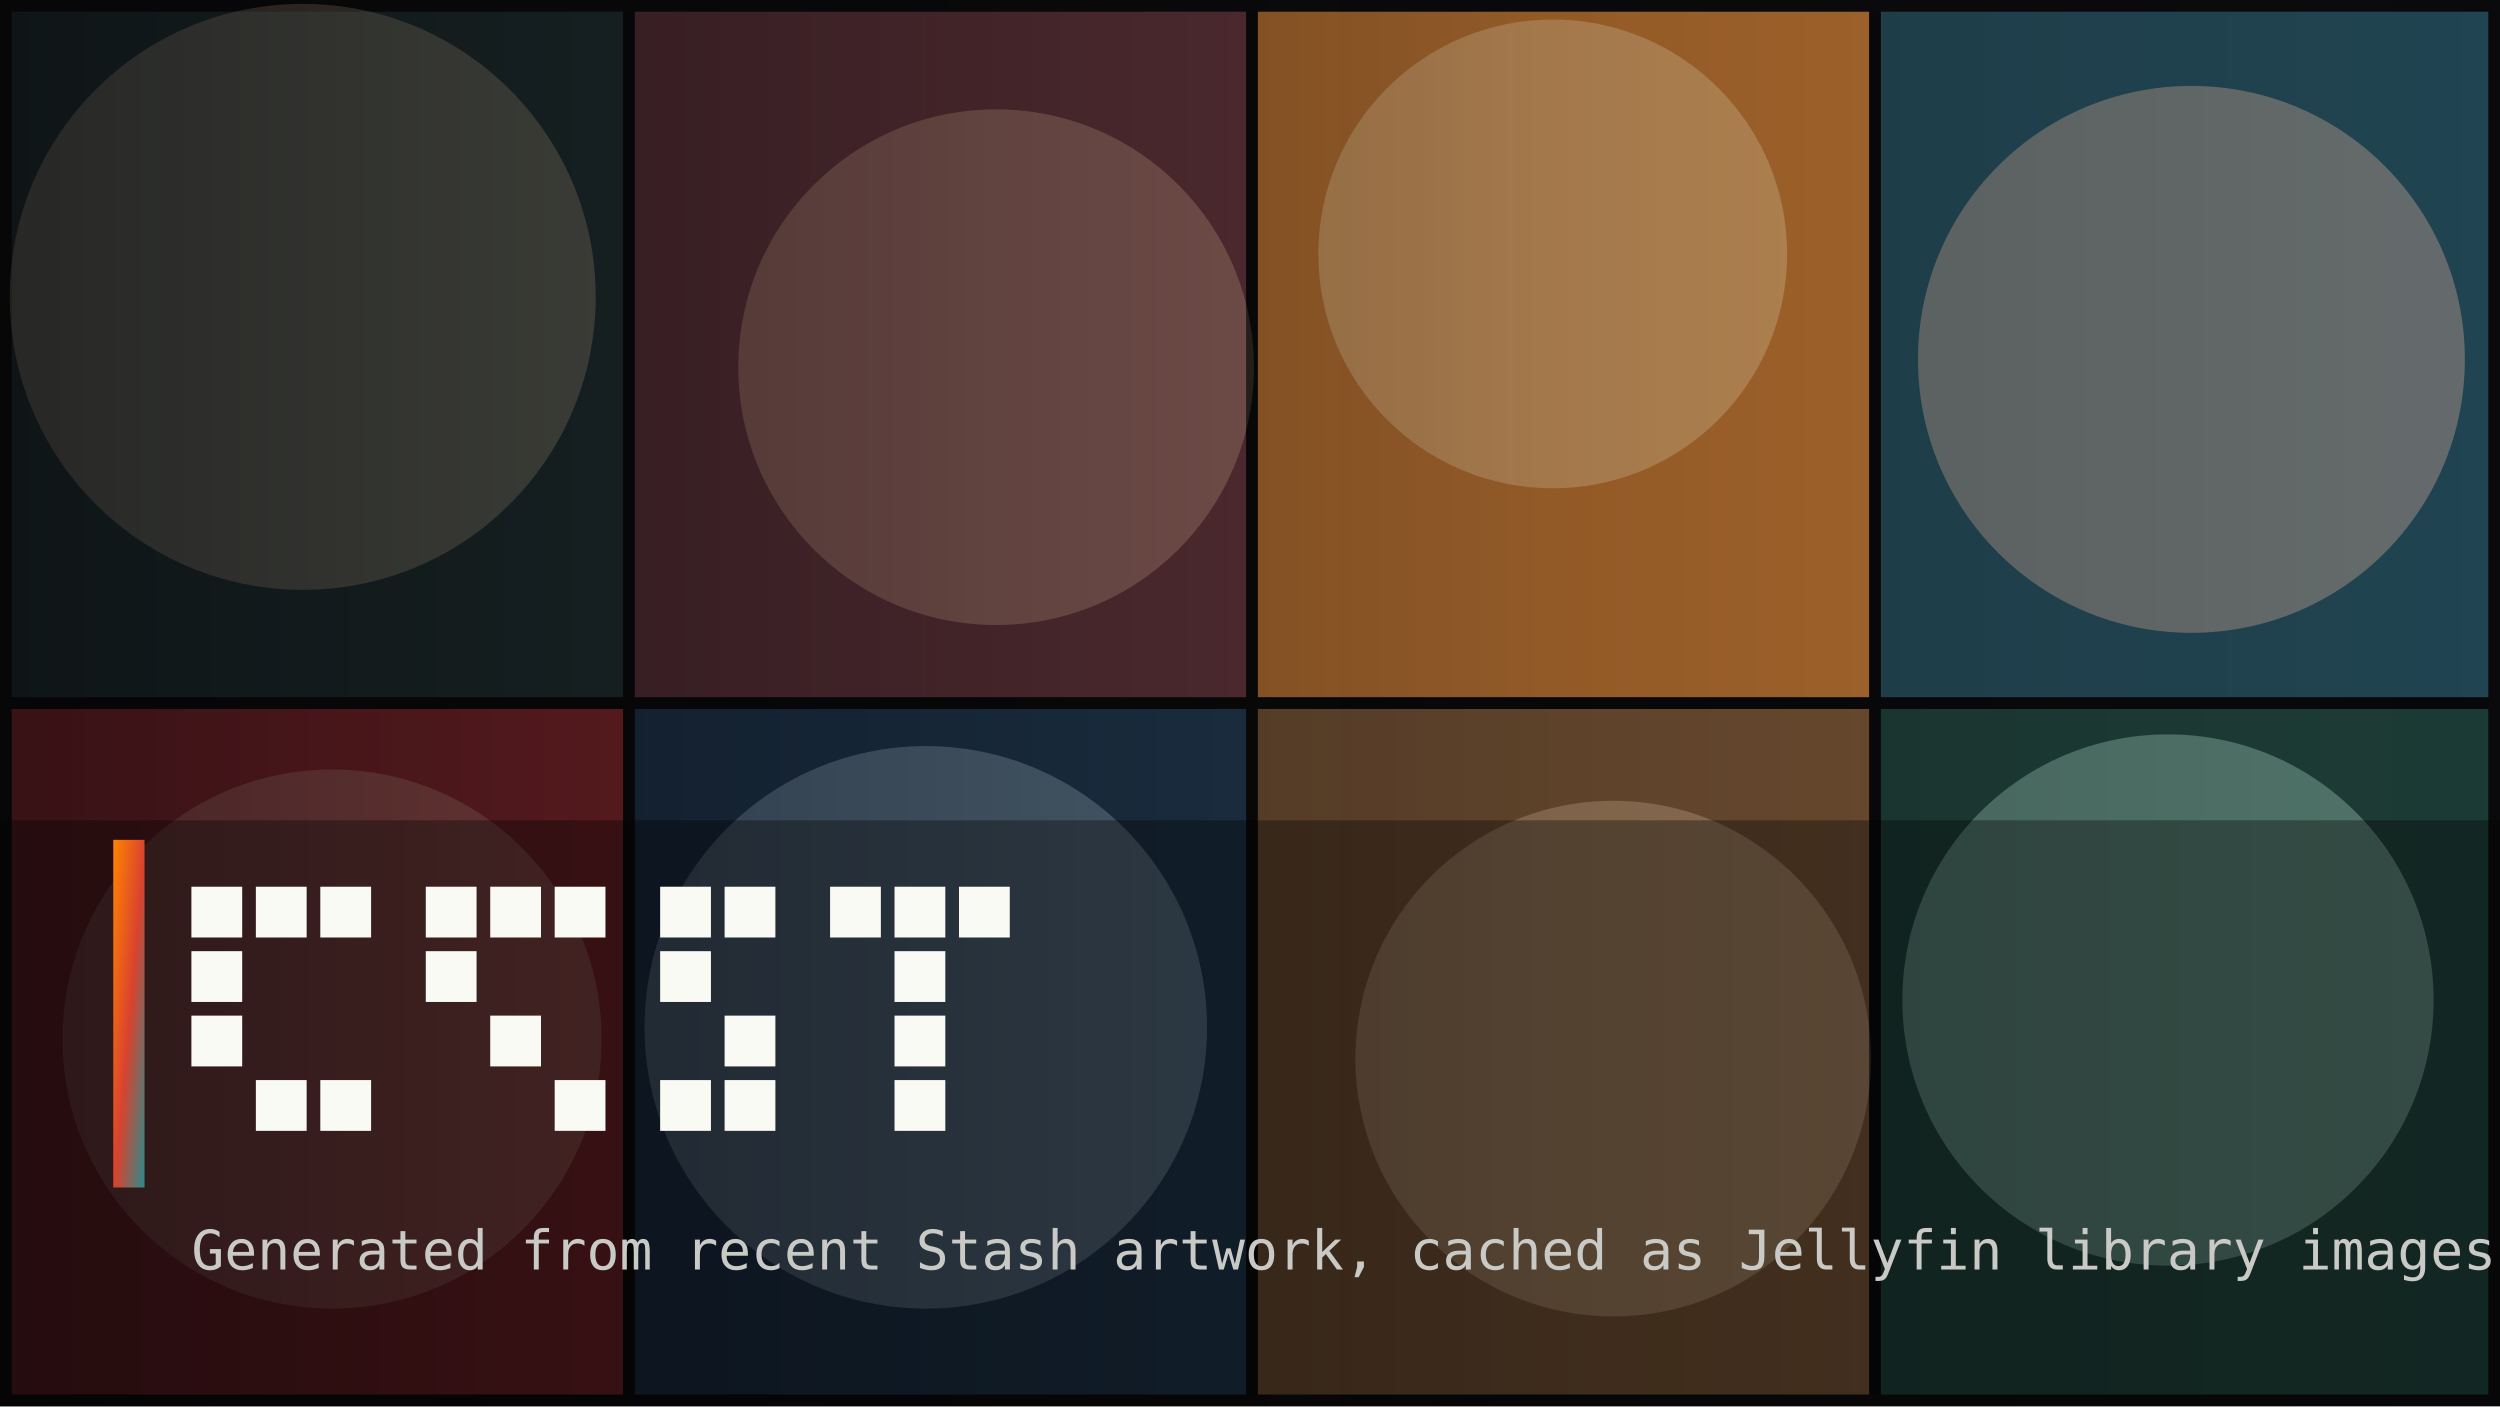
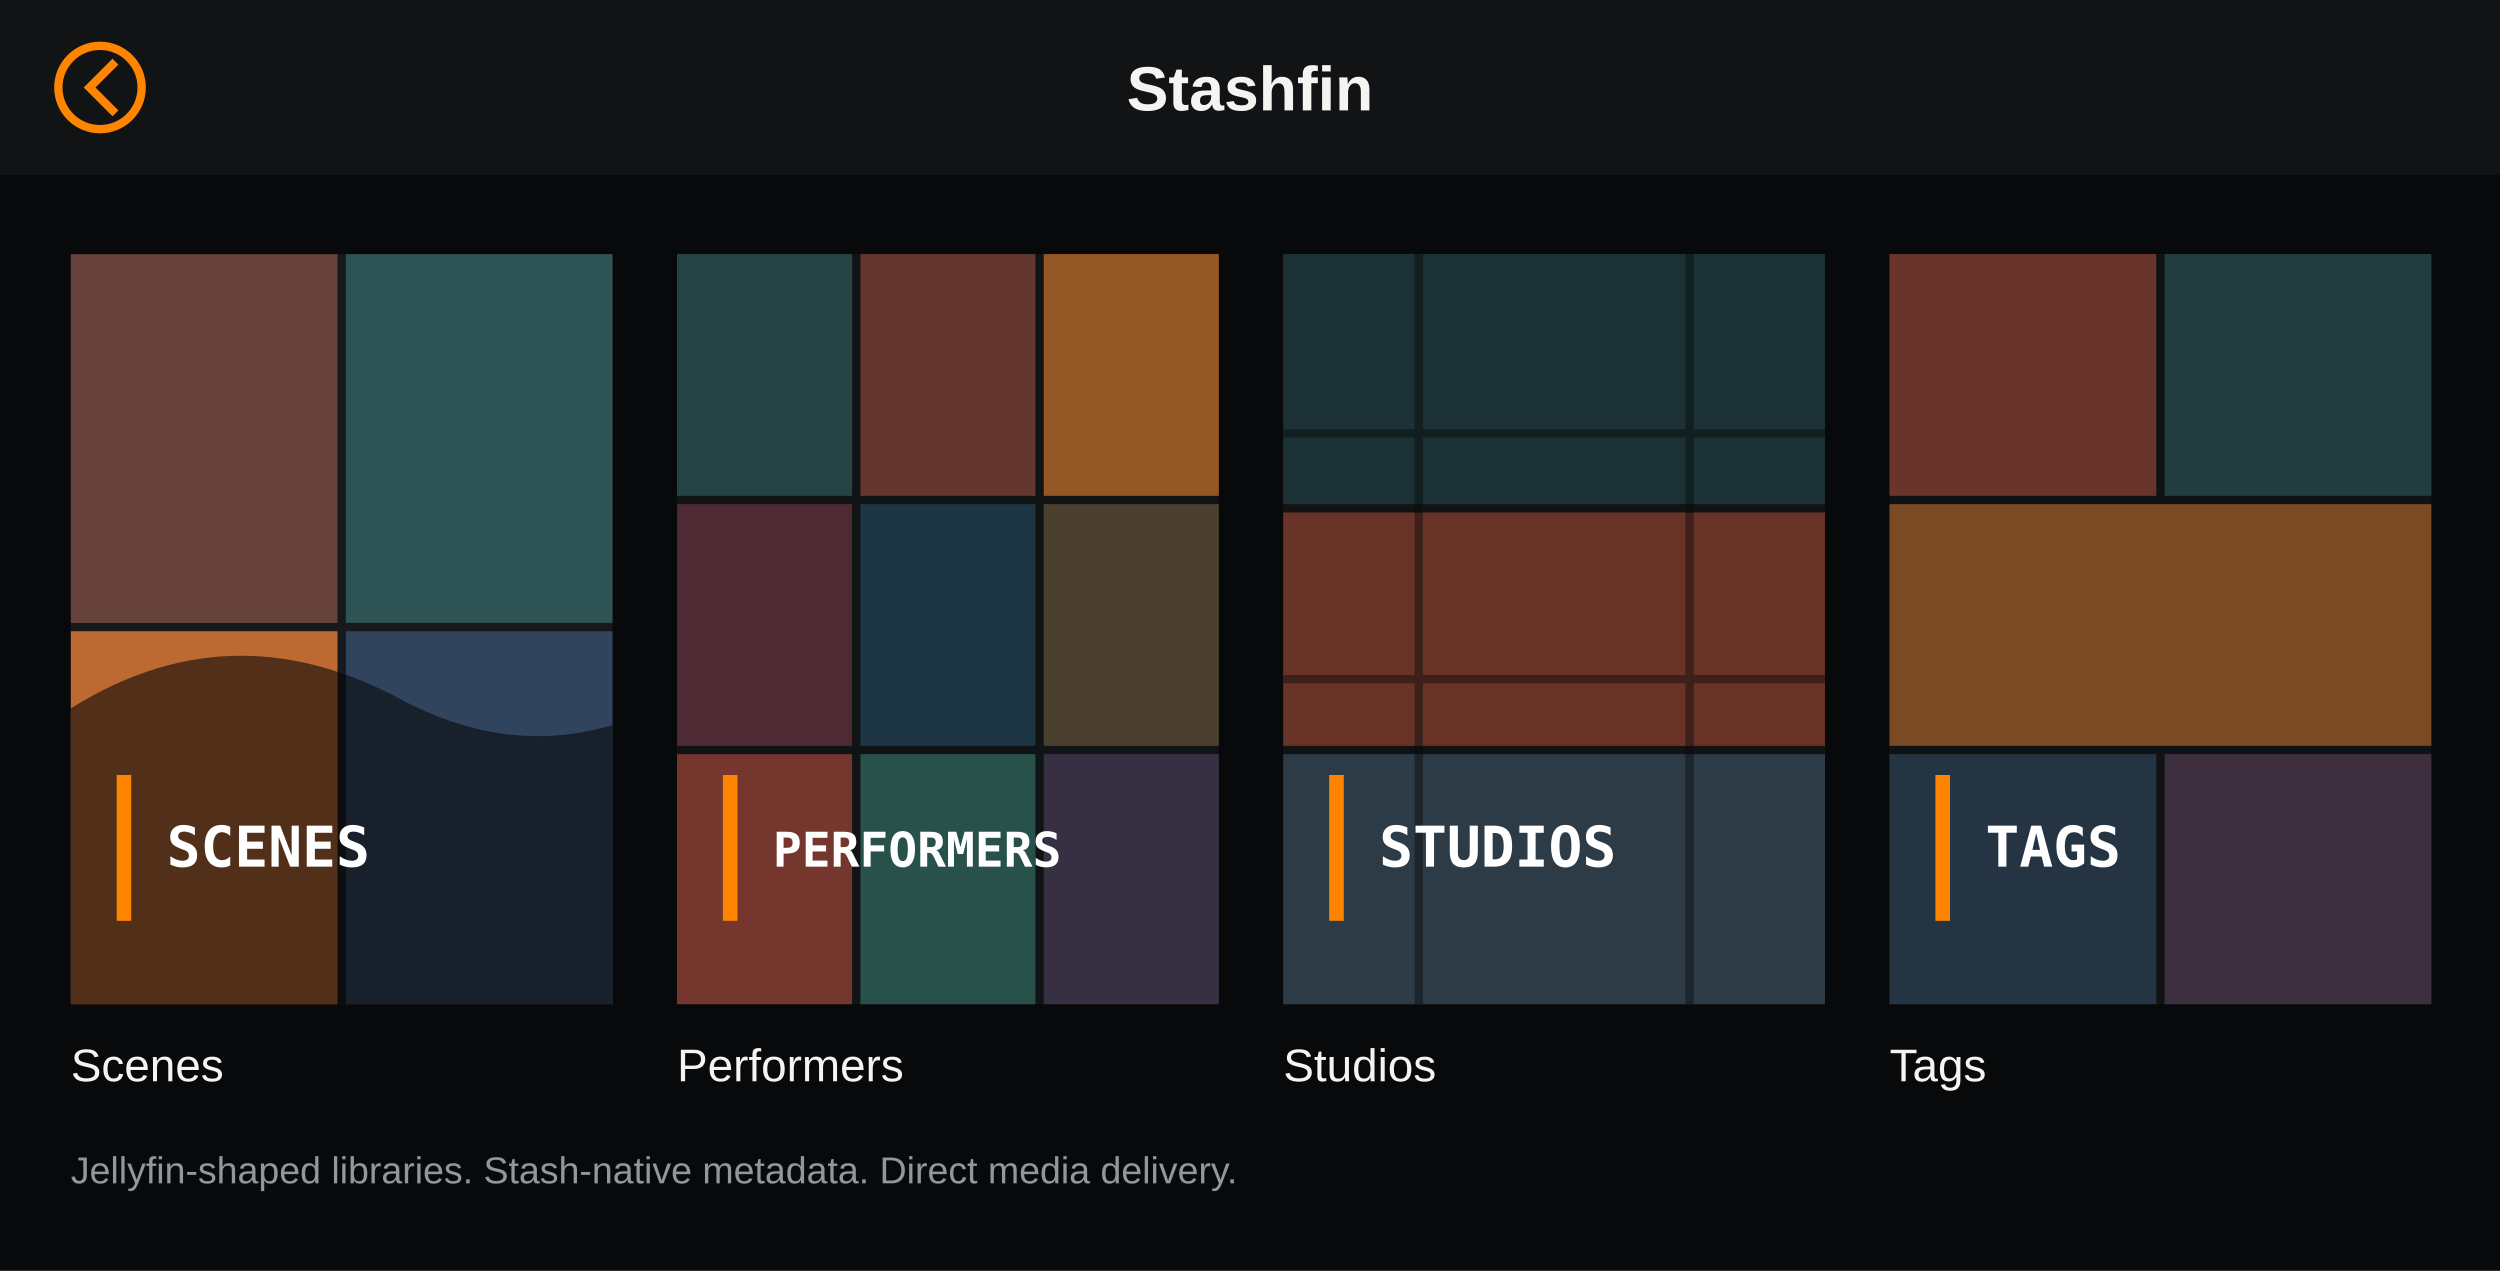
- <svg xmlns="http://www.w3.org/2000/svg" width="1280" height="720" viewBox="0 0 1280 720" fill="none" role="img" aria-label="Stashfin generated library cover preview">
-   <rect width="1280" height="720" fill="#0b0b0d" />
-   <defs>
-     <linearGradient id="shade" x1="0" x2="1" y1="0" y2="0">
-       <stop offset="0" stop-color="#050506" stop-opacity=".68" />
-       <stop offset=".62" stop-color="#050506" stop-opacity=".24" />
-       <stop offset="1" stop-color="#050506" stop-opacity=".08" />
-     </linearGradient>
-     <linearGradient id="warm" x1="0" x2="1" y1="0" y2="1">
-       <stop offset="0" stop-color="#ff8400" />
-       <stop offset=".52" stop-color="#d9422f" />
-       <stop offset="1" stop-color="#2d8a8a" />
-     </linearGradient>
-     <clipPath id="tile">
-       <rect x="6" y="6" width="313" height="351" rx="0" />
-     </clipPath>
-   </defs>
-   <g opacity=".96">
-     <rect x="6" y="6" width="313" height="351" fill="#263a3c" />
-     <rect x="325" y="6" width="313" height="351" fill="#6f3b42" />
-     <rect x="644" y="6" width="313" height="351" fill="#c77a33" />
-     <rect x="963" y="6" width="311" height="351" fill="#244d5b" />
-     <rect x="6" y="363" width="313" height="351" fill="#a92f36" />
-     <rect x="325" y="363" width="313" height="351" fill="#233f5b" />
-     <rect x="644" y="363" width="313" height="351" fill="#7f5a37" />
-     <rect x="963" y="363" width="311" height="351" fill="#20433a" />
+ <svg xmlns="http://www.w3.org/2000/svg" width="1200" height="610" viewBox="0 0 1200 610" role="img" aria-label="Stashfin libraries in Infuse">
+   <rect width="1200" height="610" fill="#08090a" />
+   <rect x="0" y="0" width="1200" height="84" fill="#111315" />
+   <circle cx="48" cy="42" r="20" fill="none" stroke="#ff8400" stroke-width="4" />
+   <path d="M54 31l-11 11 11 11" fill="none" stroke="#ff8400" stroke-width="4" stroke-linecap="square" />
+   <text x="600" y="53" fill="#f4f4f1" font-family="Arial, Helvetica, sans-serif" font-size="30" font-weight="700" text-anchor="middle">Stashfin</text>
+   <g transform="translate(34 122)">
+     <rect width="260" height="360" fill="#17191b" />
+     <rect width="128" height="177" fill="#67413b" />
+     <rect x="132" width="128" height="177" fill="#2d5354" />
+     <rect y="181" width="128" height="179" fill="#bc6a32" />
+     <rect x="132" y="181" width="128" height="179" fill="#31445d" />
+     <path d="M0 360V218c56-35 109-31 159-4 34 18 68 22 101 12v134z" fill="#050607" opacity=".58" />
+     <rect x="22" y="250" width="7" height="70" fill="#ff8400" />
+     <text x="46" y="294" fill="#ffffff" font-family="Menlo, Consolas, monospace" font-size="27" font-weight="700">SCENES</text>
+     <text x="0" y="397" fill="#f4f4f1" font-family="Arial, Helvetica, sans-serif" font-size="22">Scenes</text>
  </g>
-   <g opacity=".36">
-     <circle cx="155" cy="152" r="150" fill="#f2d7b5" />
-     <circle cx="510" cy="188" r="132" fill="#f6c6a5" />
-     <circle cx="795" cy="130" r="120" fill="#ffe2b5" />
-     <circle cx="1122" cy="184" r="140" fill="#f5c3aa" />
-     <circle cx="170" cy="532" r="138" fill="#ffc1b1" />
-     <circle cx="474" cy="526" r="144" fill="#d0ecff" />
-     <circle cx="826" cy="542" r="132" fill="#f0d0aa" />
-     <circle cx="1110" cy="512" r="136" fill="#b8ead8" />
+   <g transform="translate(325 122)">
+     <rect width="260" height="360" fill="#17191b" />
+     <rect width="84" height="116" fill="#355c5d" />
+     <rect x="88" width="84" height="116" fill="#8b4a40" />
+     <rect x="176" width="84" height="116" fill="#d17a33" />
+     <rect y="120" width="84" height="116" fill="#6e3948" />
+     <rect x="88" y="120" width="84" height="116" fill="#29485c" />
+     <rect x="176" y="120" width="84" height="116" fill="#6a5940" />
+     <rect y="240" width="84" height="120" fill="#a54a3d" />
+     <rect x="88" y="240" width="84" height="120" fill="#37716a" />
+     <rect x="176" y="240" width="84" height="120" fill="#4d425c" />
+     <rect width="260" height="360" fill="#050607" opacity=".3" />
+     <rect x="22" y="250" width="7" height="70" fill="#ff8400" />
+     <text x="46" y="294" fill="#ffffff" font-family="Menlo, Consolas, monospace" font-size="23" font-weight="700">PERFORMERS</text>
+     <text x="0" y="397" fill="#f4f4f1" font-family="Arial, Helvetica, sans-serif" font-size="22">Performers</text>
  </g>
-   <g opacity=".5" stroke="#080809" stroke-width="6">
-     <line x1="322" y1="6" x2="322" y2="714" />
-     <line x1="641" y1="6" x2="641" y2="714" />
-     <line x1="960" y1="6" x2="960" y2="714" />
-     <line x1="6" y1="360" x2="1274" y2="360" />
+   <g transform="translate(616 122)">
+     <rect width="260" height="360" fill="#17191b" />
+     <rect width="260" height="120" fill="#27484d" />
+     <rect y="124" width="260" height="112" fill="#9c4b3a" />
+     <rect y="240" width="260" height="120" fill="#415669" />
+     <path d="M0 86h260M0 204h260M65 0v360M195 0v360" stroke="#08090a" stroke-width="4" opacity=".45" />
+     <rect width="260" height="360" fill="#050607" opacity=".34" />
+     <rect x="22" y="250" width="7" height="70" fill="#ff8400" />
+     <text x="46" y="294" fill="#ffffff" font-family="Menlo, Consolas, monospace" font-size="27" font-weight="700">STUDIOS</text>
+     <text x="0" y="397" fill="#f4f4f1" font-family="Arial, Helvetica, sans-serif" font-size="22">Studios</text>
  </g>
-   <rect width="1280" height="720" fill="url(#shade)" />
-   <rect y="420" width="1280" height="300" fill="#000" opacity=".34" />
-   <rect x="58" y="430" width="16" height="178" fill="url(#warm)" />
-   <g fill="#fafaf4">
-     <rect x="98" y="454" width="26" height="26" />
-     <rect x="131" y="454" width="26" height="26" />
-     <rect x="164" y="454" width="26" height="26" />
-     <rect x="98" y="487" width="26" height="26" />
-     <rect x="98" y="520" width="26" height="26" />
-     <rect x="131" y="553" width="26" height="26" />
-     <rect x="164" y="553" width="26" height="26" />
-     <rect x="218" y="454" width="26" height="26" />
-     <rect x="251" y="454" width="26" height="26" />
-     <rect x="284" y="454" width="26" height="26" />
-     <rect x="218" y="487" width="26" height="26" />
-     <rect x="251" y="520" width="26" height="26" />
-     <rect x="284" y="553" width="26" height="26" />
-     <rect x="338" y="454" width="26" height="26" />
-     <rect x="371" y="454" width="26" height="26" />
-     <rect x="338" y="487" width="26" height="26" />
-     <rect x="371" y="520" width="26" height="26" />
-     <rect x="338" y="553" width="26" height="26" />
-     <rect x="371" y="553" width="26" height="26" />
-     <rect x="425" y="454" width="26" height="26" />
-     <rect x="458" y="454" width="26" height="26" />
-     <rect x="491" y="454" width="26" height="26" />
-     <rect x="458" y="487" width="26" height="26" />
-     <rect x="458" y="520" width="26" height="26" />
-     <rect x="458" y="553" width="26" height="26" />
+   <g transform="translate(907 122)">
+     <rect width="260" height="360" fill="#17191b" />
+     <rect width="128" height="116" fill="#9c4c3e" />
+     <rect x="132" width="128" height="116" fill="#31595a" />
+     <rect y="120" width="260" height="116" fill="#b46d32" />
+     <rect y="240" width="128" height="120" fill="#344c63" />
+     <rect x="132" y="240" width="128" height="120" fill="#59445a" />
+     <rect width="260" height="360" fill="#050607" opacity=".34" />
+     <rect x="22" y="250" width="7" height="70" fill="#ff8400" />
+     <text x="46" y="294" fill="#ffffff" font-family="Menlo, Consolas, monospace" font-size="27" font-weight="700">TAGS</text>
+     <text x="0" y="397" fill="#f4f4f1" font-family="Arial, Helvetica, sans-serif" font-size="22">Tags</text>
  </g>
-   <text x="98" y="650" fill="#c9c9c5" font-family="ui-monospace, SFMono-Regular, Menlo, Consolas, monospace" font-size="28" letter-spacing="0">Generated from recent Stash artwork, cached as Jellyfin library images</text>
+   <text x="34" y="568" fill="#92979b" font-family="Arial, Helvetica, sans-serif" font-size="18">Jellyfin-shaped libraries. Stash-native metadata. Direct media delivery.</text>
</svg>
